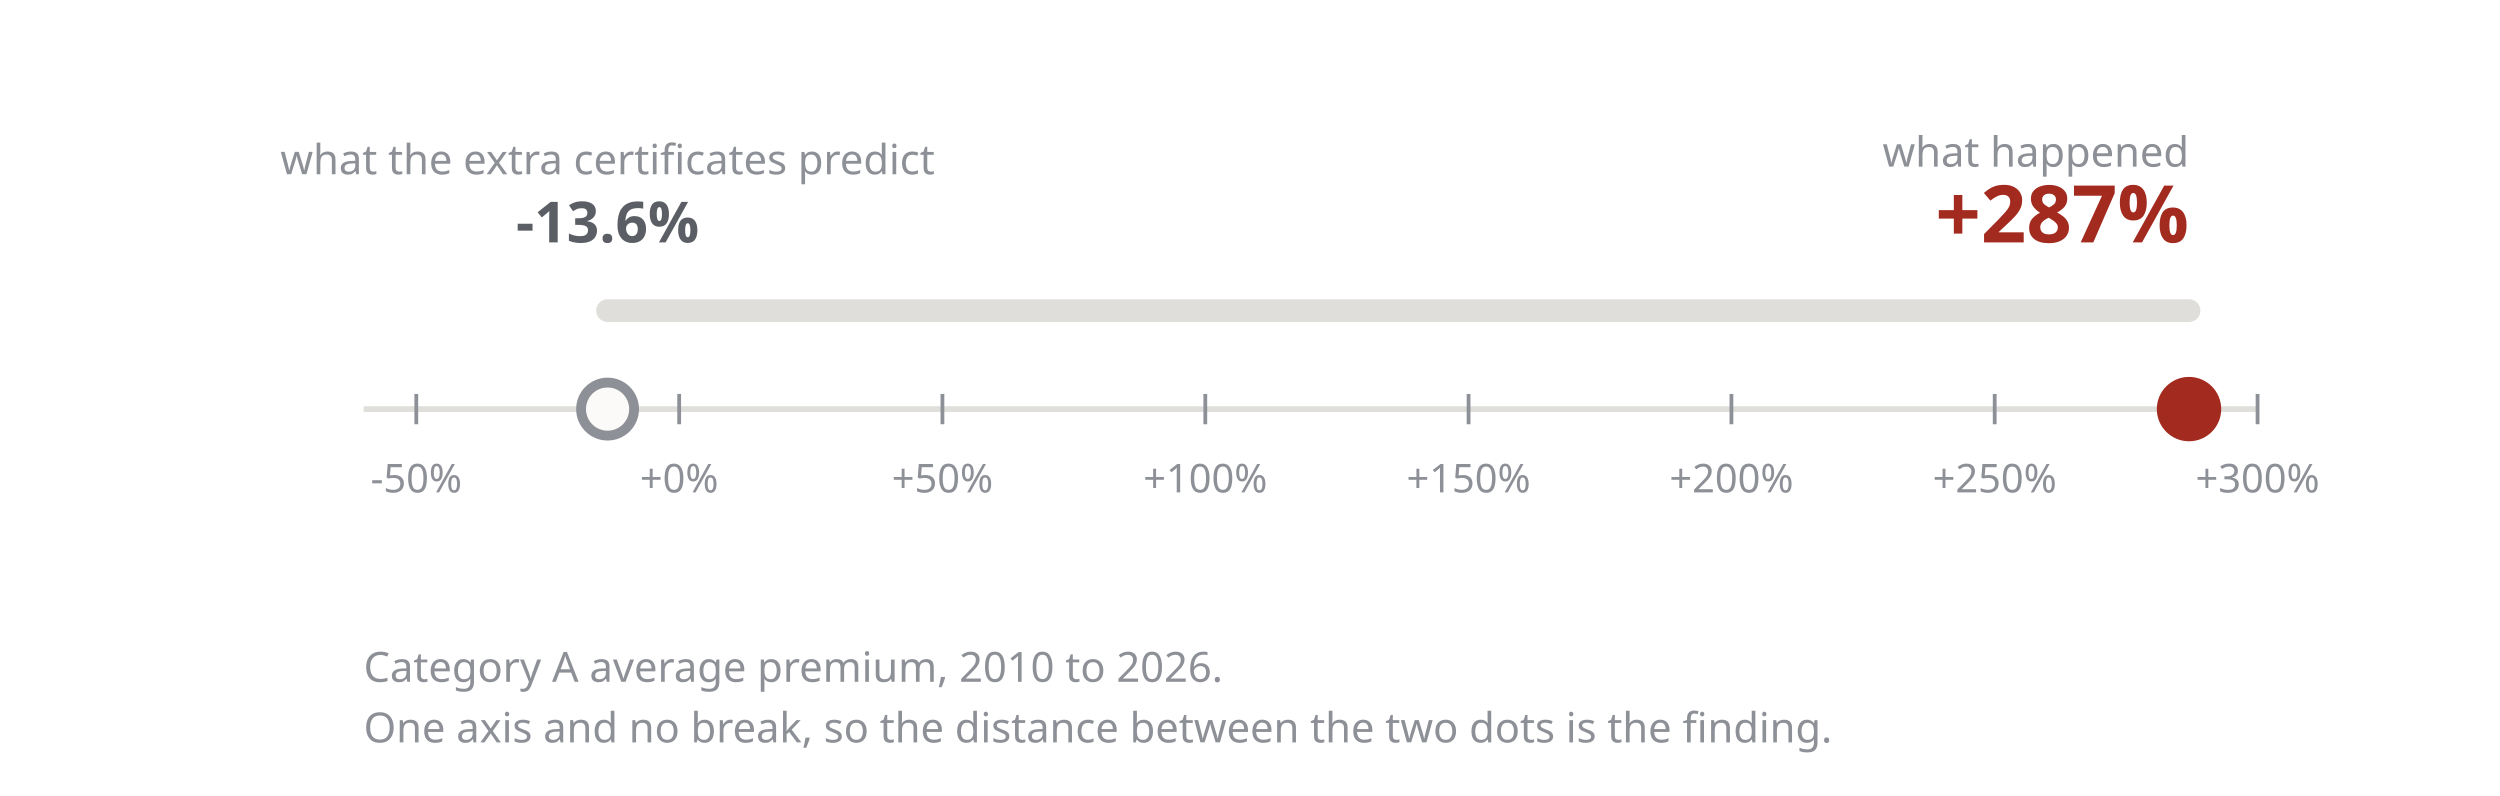
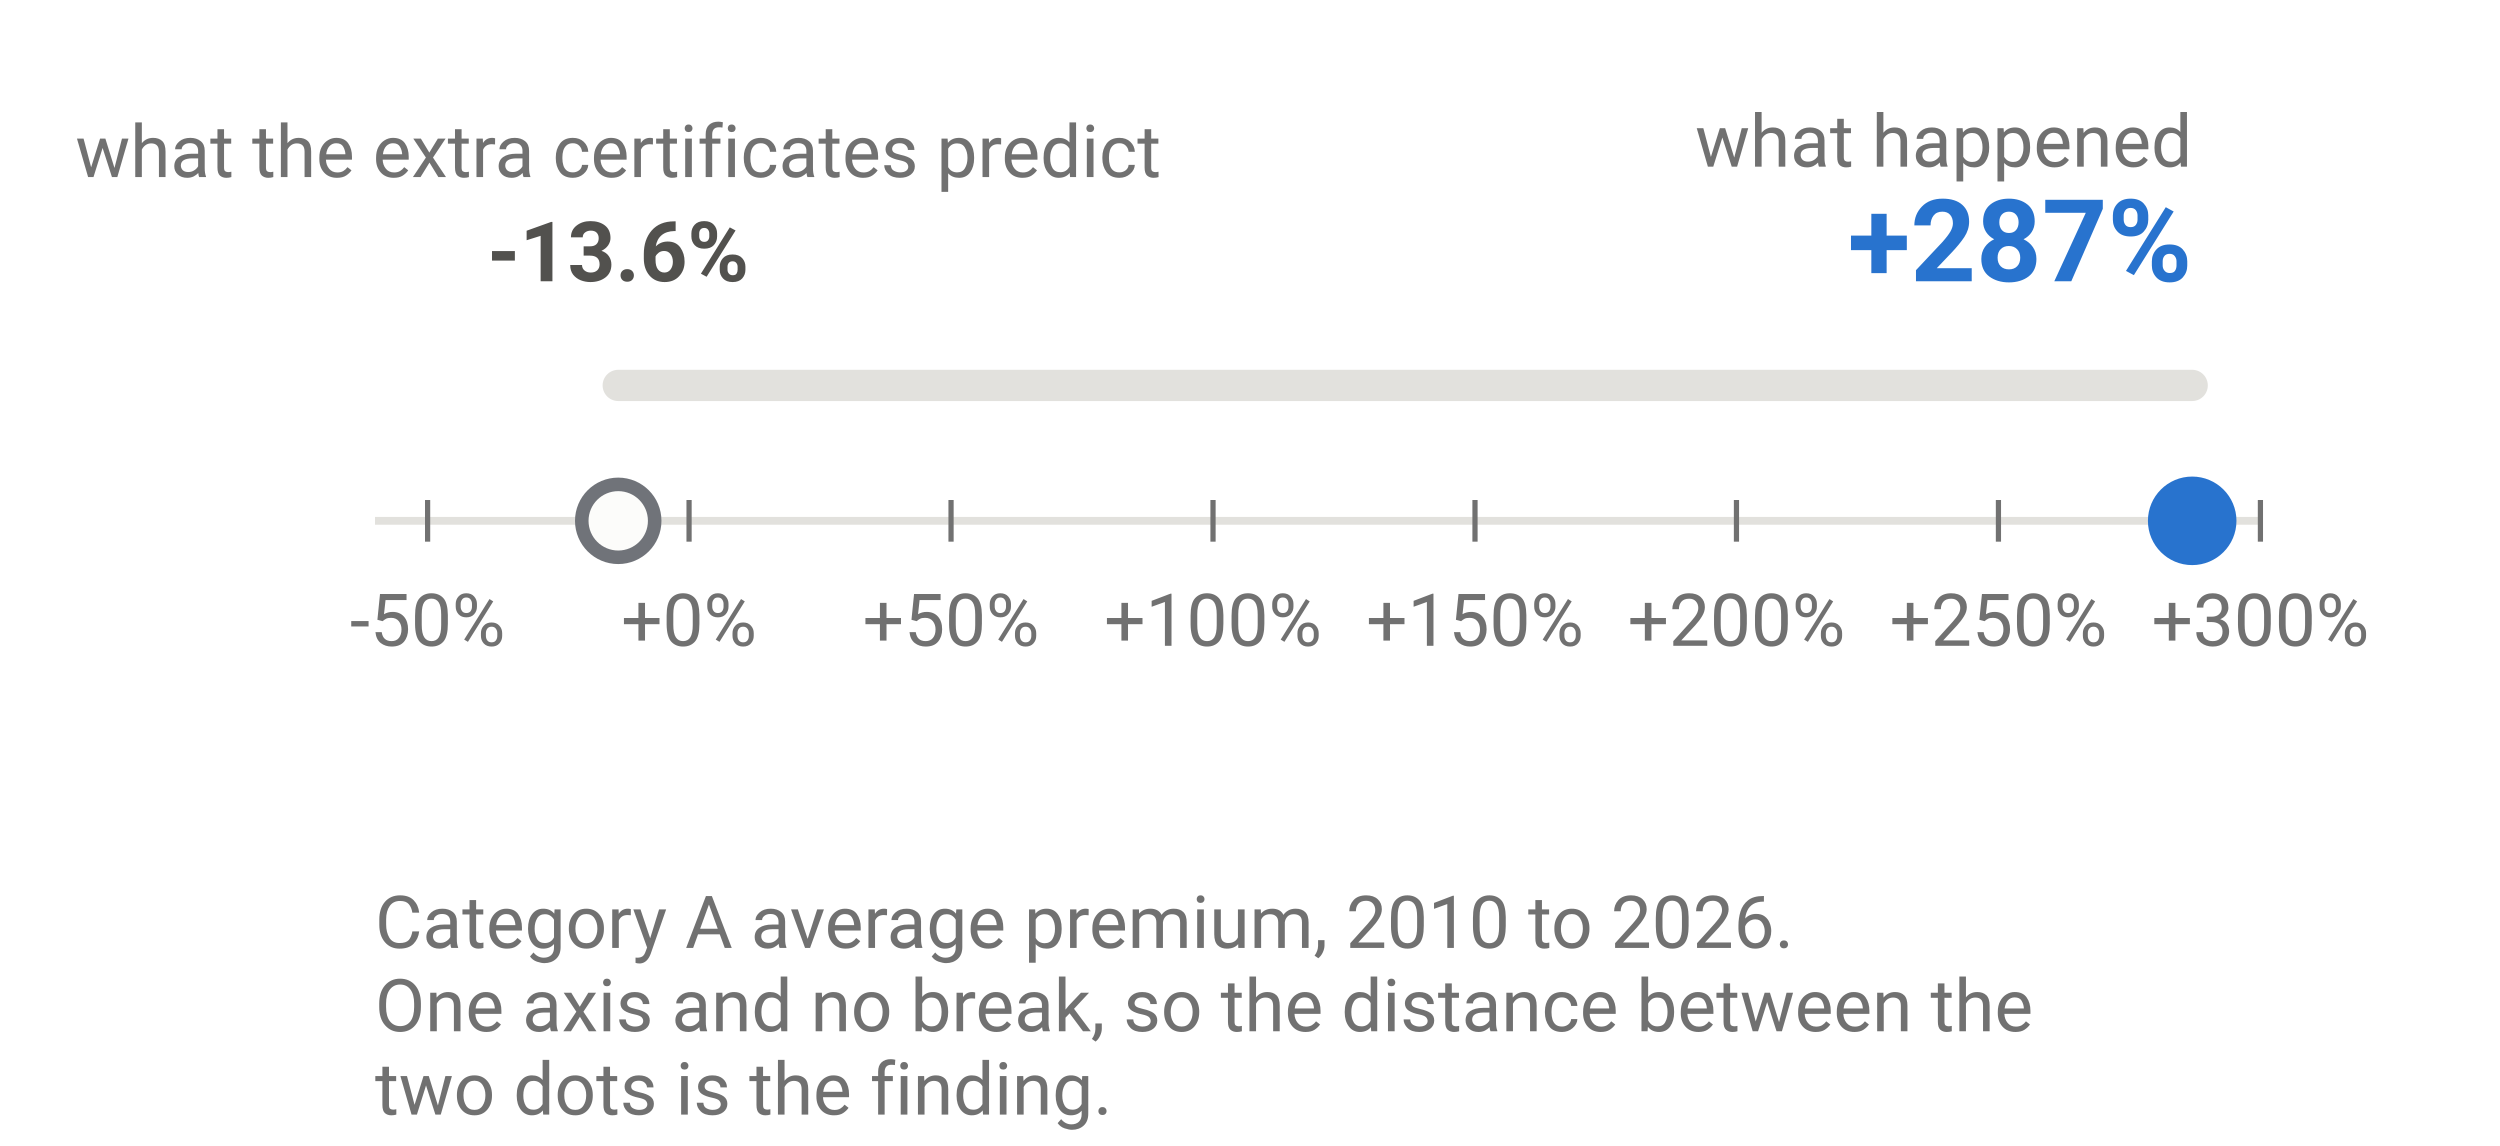
- <svg xmlns="http://www.w3.org/2000/svg" viewBox="0 0 660 210" role="img" aria-label="Number line. What the 62 percent quota increase alone predicts for the Category A premium is a fall of 13.6 percent, just left of zero. What actually happened is a rise of 287 percent, at the far right of the scale." font-family="IBM Plex Sans, system-ui, sans-serif">
-   <line x1="96" y1="108" x2="596" y2="108" stroke="var(--fig-rule,#dfdeda)" stroke-width="1.5" />
-   <line x1="109.9" y1="104" x2="109.9" y2="112" stroke="var(--fig-ink-3,#8d9096)" stroke-width="1" />
-   <text x="109.9" y="130" text-anchor="middle" font-size="10.5" fill="var(--fig-ink-3,#8d9096)" font-variant-numeric="tabular-nums">-50%</text>
-   <line x1="179.3" y1="104" x2="179.3" y2="112" stroke="var(--fig-ink-3,#8d9096)" stroke-width="1" />
-   <text x="179.3" y="130" text-anchor="middle" font-size="10.5" fill="var(--fig-ink-3,#8d9096)" font-variant-numeric="tabular-nums">+0%</text>
-   <line x1="248.8" y1="104" x2="248.8" y2="112" stroke="var(--fig-ink-3,#8d9096)" stroke-width="1" />
-   <text x="248.8" y="130" text-anchor="middle" font-size="10.5" fill="var(--fig-ink-3,#8d9096)" font-variant-numeric="tabular-nums">+50%</text>
-   <line x1="318.2" y1="104" x2="318.2" y2="112" stroke="var(--fig-ink-3,#8d9096)" stroke-width="1" />
-   <text x="318.2" y="130" text-anchor="middle" font-size="10.5" fill="var(--fig-ink-3,#8d9096)" font-variant-numeric="tabular-nums">+100%</text>
-   <line x1="387.7" y1="104" x2="387.7" y2="112" stroke="var(--fig-ink-3,#8d9096)" stroke-width="1" />
-   <text x="387.7" y="130" text-anchor="middle" font-size="10.5" fill="var(--fig-ink-3,#8d9096)" font-variant-numeric="tabular-nums">+150%</text>
-   <line x1="457.1" y1="104" x2="457.1" y2="112" stroke="var(--fig-ink-3,#8d9096)" stroke-width="1" />
-   <text x="457.1" y="130" text-anchor="middle" font-size="10.5" fill="var(--fig-ink-3,#8d9096)" font-variant-numeric="tabular-nums">+200%</text>
-   <line x1="526.6" y1="104" x2="526.6" y2="112" stroke="var(--fig-ink-3,#8d9096)" stroke-width="1" />
-   <text x="526.6" y="130" text-anchor="middle" font-size="10.5" fill="var(--fig-ink-3,#8d9096)" font-variant-numeric="tabular-nums">+250%</text>
-   <line x1="596.0" y1="104" x2="596.0" y2="112" stroke="var(--fig-ink-3,#8d9096)" stroke-width="1" />
-   <text x="596.0" y="130" text-anchor="middle" font-size="10.5" fill="var(--fig-ink-3,#8d9096)" font-variant-numeric="tabular-nums">+300%</text>
-   <line x1="160.4" y1="82" x2="577.9" y2="82" stroke="var(--fig-rule,#dfdeda)" stroke-width="6" stroke-linecap="round" />
-   <circle cx="160.4" cy="108" r="7" fill="var(--fig-surface,#fbfaf8)" stroke="var(--fig-context,#8d9096)" stroke-width="2.6" />
-   <circle cx="577.9" cy="108" r="8.5" fill="var(--fig-subject,#a32a1e)" />
-   <text x="160.4" y="64" text-anchor="middle" font-size="15" fill="var(--fig-ink-2,#5b5e64)" font-weight="600">-13.6%</text>
-   <text x="160.4" y="46" text-anchor="middle" font-size="11" fill="var(--fig-ink-3,#8d9096)">what the extra certificates predict</text>
-   <text x="577.9" y="64" text-anchor="end" font-size="21" fill="var(--fig-subject,#a32a1e)" font-weight="700">+287%</text>
-   <text x="577.9" y="44" text-anchor="end" font-size="11" fill="var(--fig-ink-3,#8d9096)">what happened</text>
-   <text x="96" y="180" font-size="11" fill="var(--fig-ink-3,#8d9096)">Category A average premium, 2010 to 2026.</text>
-   <text x="96" y="196" font-size="11" fill="var(--fig-ink-3,#8d9096)">One axis and no break, so the distance between the two dots is the finding.</text>
+ <svg xmlns="http://www.w3.org/2000/svg" viewBox="0 0 480 220" role="img" aria-label="Number line. What the 62 percent quota increase alone predicts for the Category A premium is a fall of 13.6 percent, just left of zero. What actually happened is a rise of 287 percent, at the far right of the scale.">
+   <style>:root{--fig-ink:#0b0b0b;--fig-ink-2:#52514e;--fig-ink-3:#717171;--fig-rule:#e2e1dd;--fig-surface:#fcfcfa;--fig-subject:#2873ce;--fig-context:#707379;}@media (prefers-color-scheme: dark){:root{--fig-ink:#ffffff;--fig-ink-2:#c3c2b7;--fig-ink-3:#9a9a9a;--fig-rule:#38393a;--fig-surface:#1a1a19;--fig-subject:#3987e5;--fig-context:#93969c;}}:root[data-theme="dark"]{--fig-ink:#ffffff;--fig-ink-2:#c3c2b7;--fig-ink-3:#9a9a9a;--fig-rule:#38393a;--fig-surface:#1a1a19;--fig-subject:#3987e5;--fig-context:#93969c;}text{font-family:ui-sans-serif,system-ui,-apple-system,Segoe UI,Roboto,Helvetica,Arial,sans-serif;}</style>
+   <line x1="72" y1="100" x2="434" y2="100" stroke="var(--fig-rule,#e2e1dd)" stroke-width="1.5" />
+   <line x1="82.1" y1="96" x2="82.1" y2="104" stroke="var(--fig-ink-3,#717171)" stroke-width="1" />
+   <text x="82.1" y="124" text-anchor="middle" font-size="14" fill="var(--fig-ink-3,#717171)" font-variant-numeric="tabular-nums">-50%</text>
+   <line x1="132.3" y1="96" x2="132.3" y2="104" stroke="var(--fig-ink-3,#717171)" stroke-width="1" />
+   <text x="132.3" y="124" text-anchor="middle" font-size="14" fill="var(--fig-ink-3,#717171)" font-variant-numeric="tabular-nums">+0%</text>
+   <line x1="182.6" y1="96" x2="182.6" y2="104" stroke="var(--fig-ink-3,#717171)" stroke-width="1" />
+   <text x="182.6" y="124" text-anchor="middle" font-size="14" fill="var(--fig-ink-3,#717171)" font-variant-numeric="tabular-nums">+50%</text>
+   <line x1="232.9" y1="96" x2="232.9" y2="104" stroke="var(--fig-ink-3,#717171)" stroke-width="1" />
+   <text x="232.9" y="124" text-anchor="middle" font-size="14" fill="var(--fig-ink-3,#717171)" font-variant-numeric="tabular-nums">+100%</text>
+   <line x1="283.2" y1="96" x2="283.2" y2="104" stroke="var(--fig-ink-3,#717171)" stroke-width="1" />
+   <text x="283.2" y="124" text-anchor="middle" font-size="14" fill="var(--fig-ink-3,#717171)" font-variant-numeric="tabular-nums">+150%</text>
+   <line x1="333.4" y1="96" x2="333.4" y2="104" stroke="var(--fig-ink-3,#717171)" stroke-width="1" />
+   <text x="333.4" y="124" text-anchor="middle" font-size="14" fill="var(--fig-ink-3,#717171)" font-variant-numeric="tabular-nums">+200%</text>
+   <line x1="383.7" y1="96" x2="383.7" y2="104" stroke="var(--fig-ink-3,#717171)" stroke-width="1" />
+   <text x="383.7" y="124" text-anchor="middle" font-size="14" fill="var(--fig-ink-3,#717171)" font-variant-numeric="tabular-nums">+250%</text>
+   <line x1="434.0" y1="96" x2="434.0" y2="104" stroke="var(--fig-ink-3,#717171)" stroke-width="1" />
+   <text x="434.0" y="124" text-anchor="middle" font-size="14" fill="var(--fig-ink-3,#717171)" font-variant-numeric="tabular-nums">+300%</text>
+   <line x1="118.7" y1="74" x2="420.9" y2="74" stroke="var(--fig-rule,#e2e1dd)" stroke-width="6" stroke-linecap="round" />
+   <circle cx="118.7" cy="100" r="7" fill="var(--fig-surface,#fcfcfa)" stroke="var(--fig-context,#707379)" stroke-width="2.6" />
+   <circle cx="420.9" cy="100" r="8.5" fill="var(--fig-subject,#2873ce)" />
+   <text x="118.7" y="54" text-anchor="middle" font-size="16" fill="var(--fig-ink-2,#52514e)" font-weight="600">-13.6%</text>
+   <text x="118.7" y="34" text-anchor="middle" font-size="14" fill="var(--fig-ink-3,#717171)">what the extra certificates predict</text>
+   <text x="420.9" y="54" text-anchor="end" font-size="22" fill="var(--fig-subject,#2873ce)" font-weight="700">+287%</text>
+   <text x="420.9" y="32" text-anchor="end" font-size="14" fill="var(--fig-ink-3,#717171)">what happened</text>
+   <text x="72" y="182" font-size="14" fill="var(--fig-ink-3,#717171)">Category A average premium, 2010 to 2026.</text>
+   <text x="72" y="198" font-size="14" fill="var(--fig-ink-3,#717171)">One axis and no break, so the distance between the</text>
+   <text x="72" y="214" font-size="14" fill="var(--fig-ink-3,#717171)">two dots is the finding.</text>
</svg>
